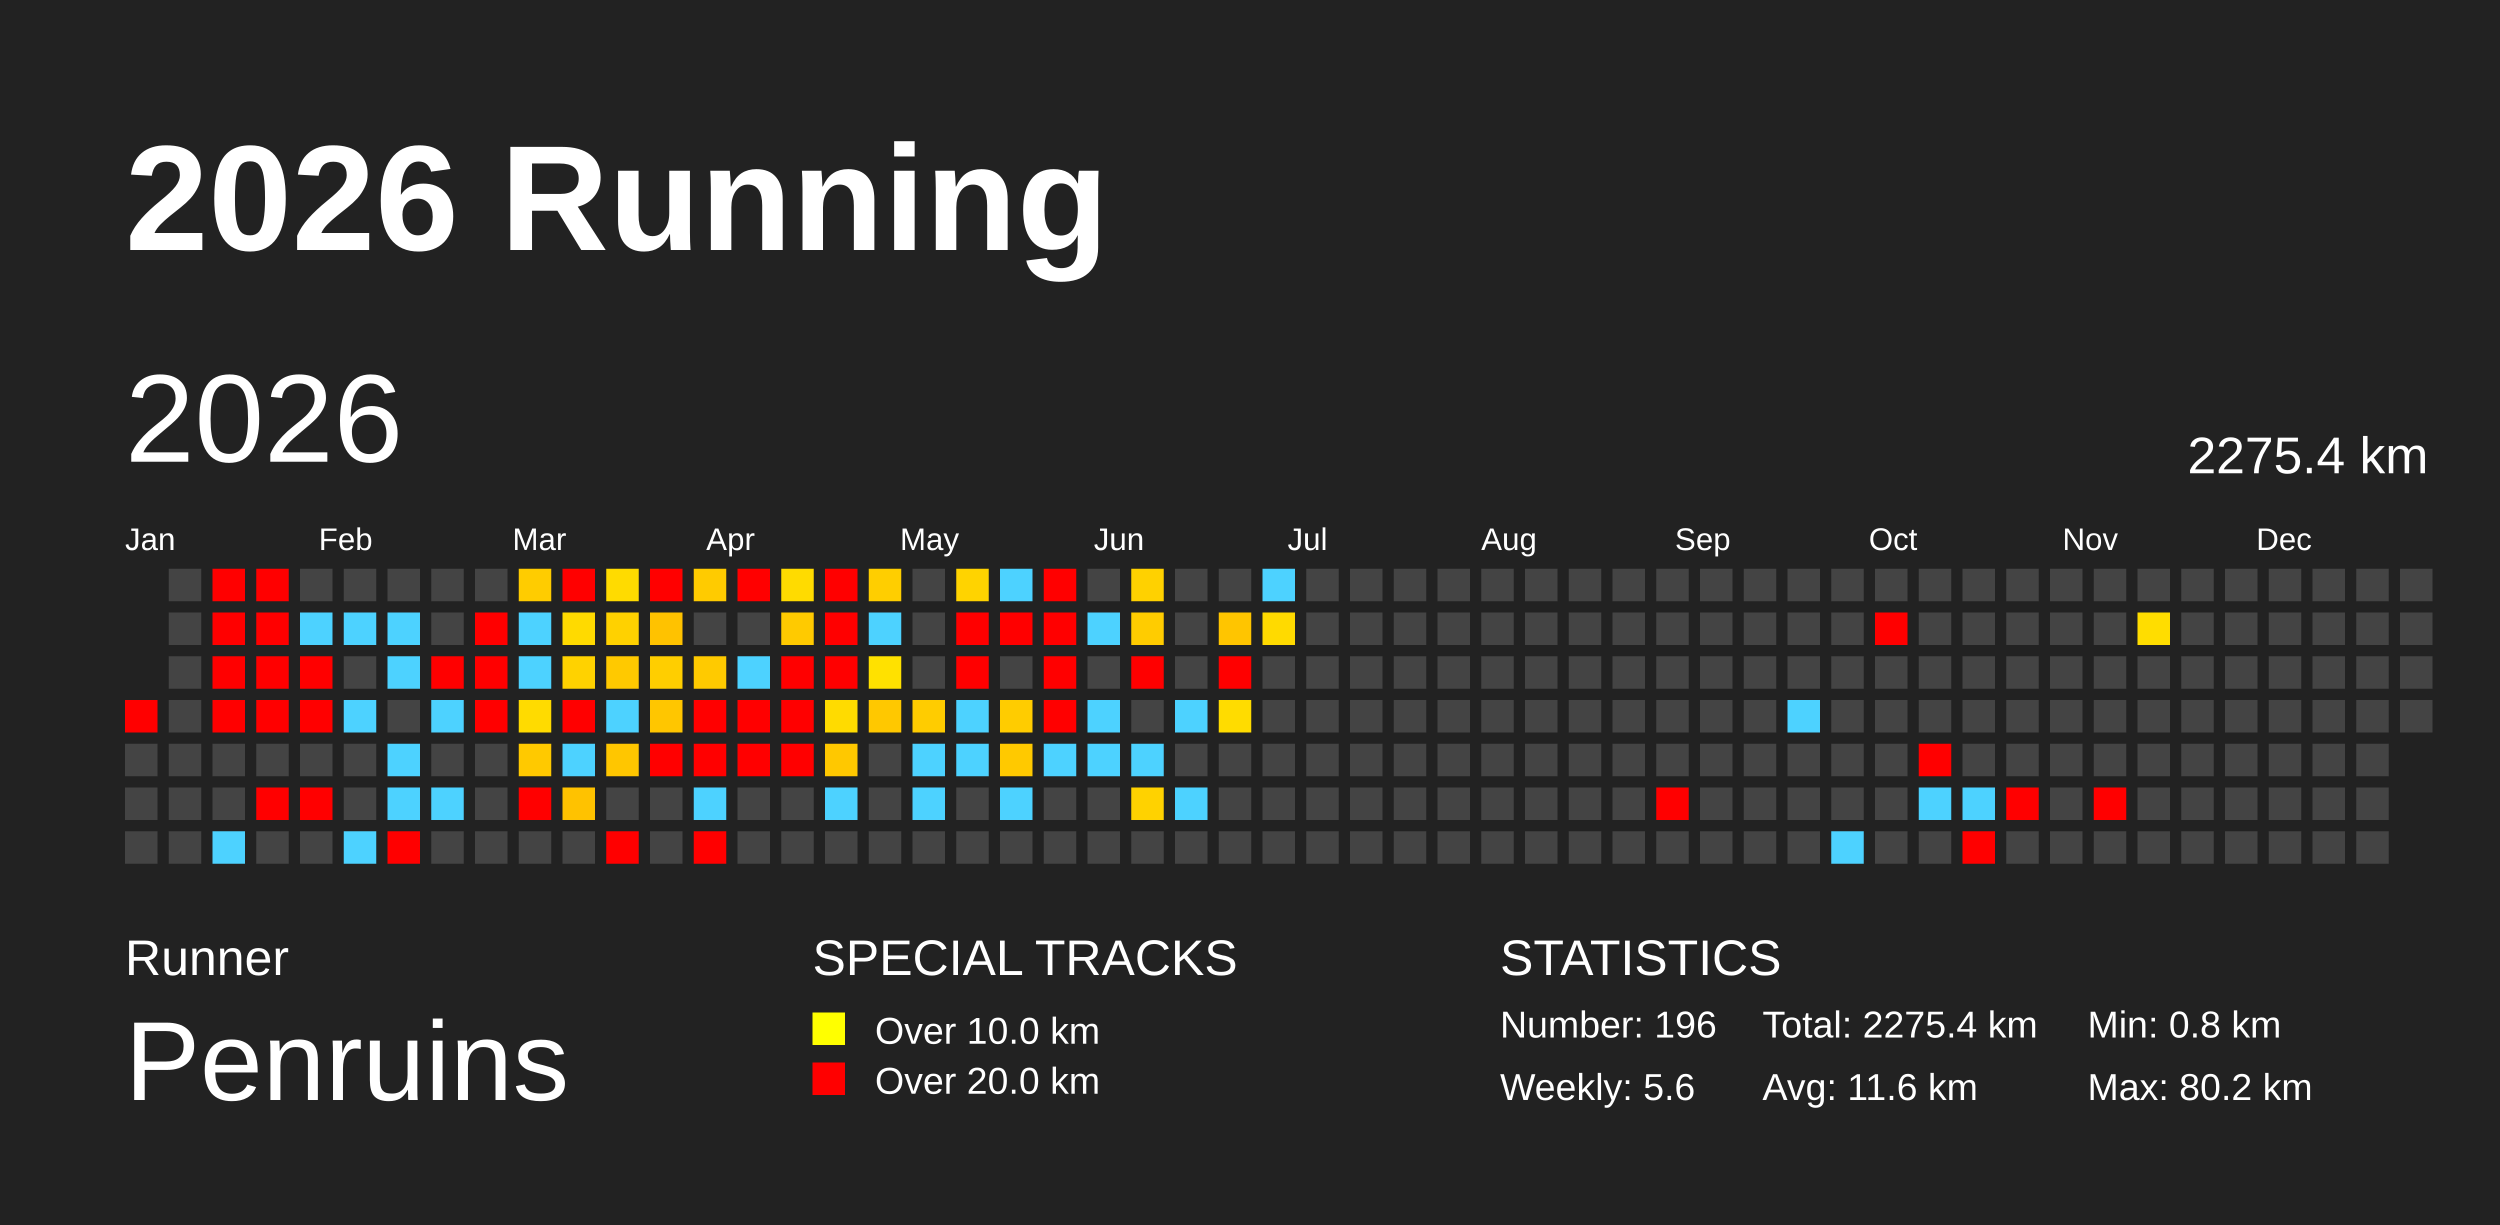
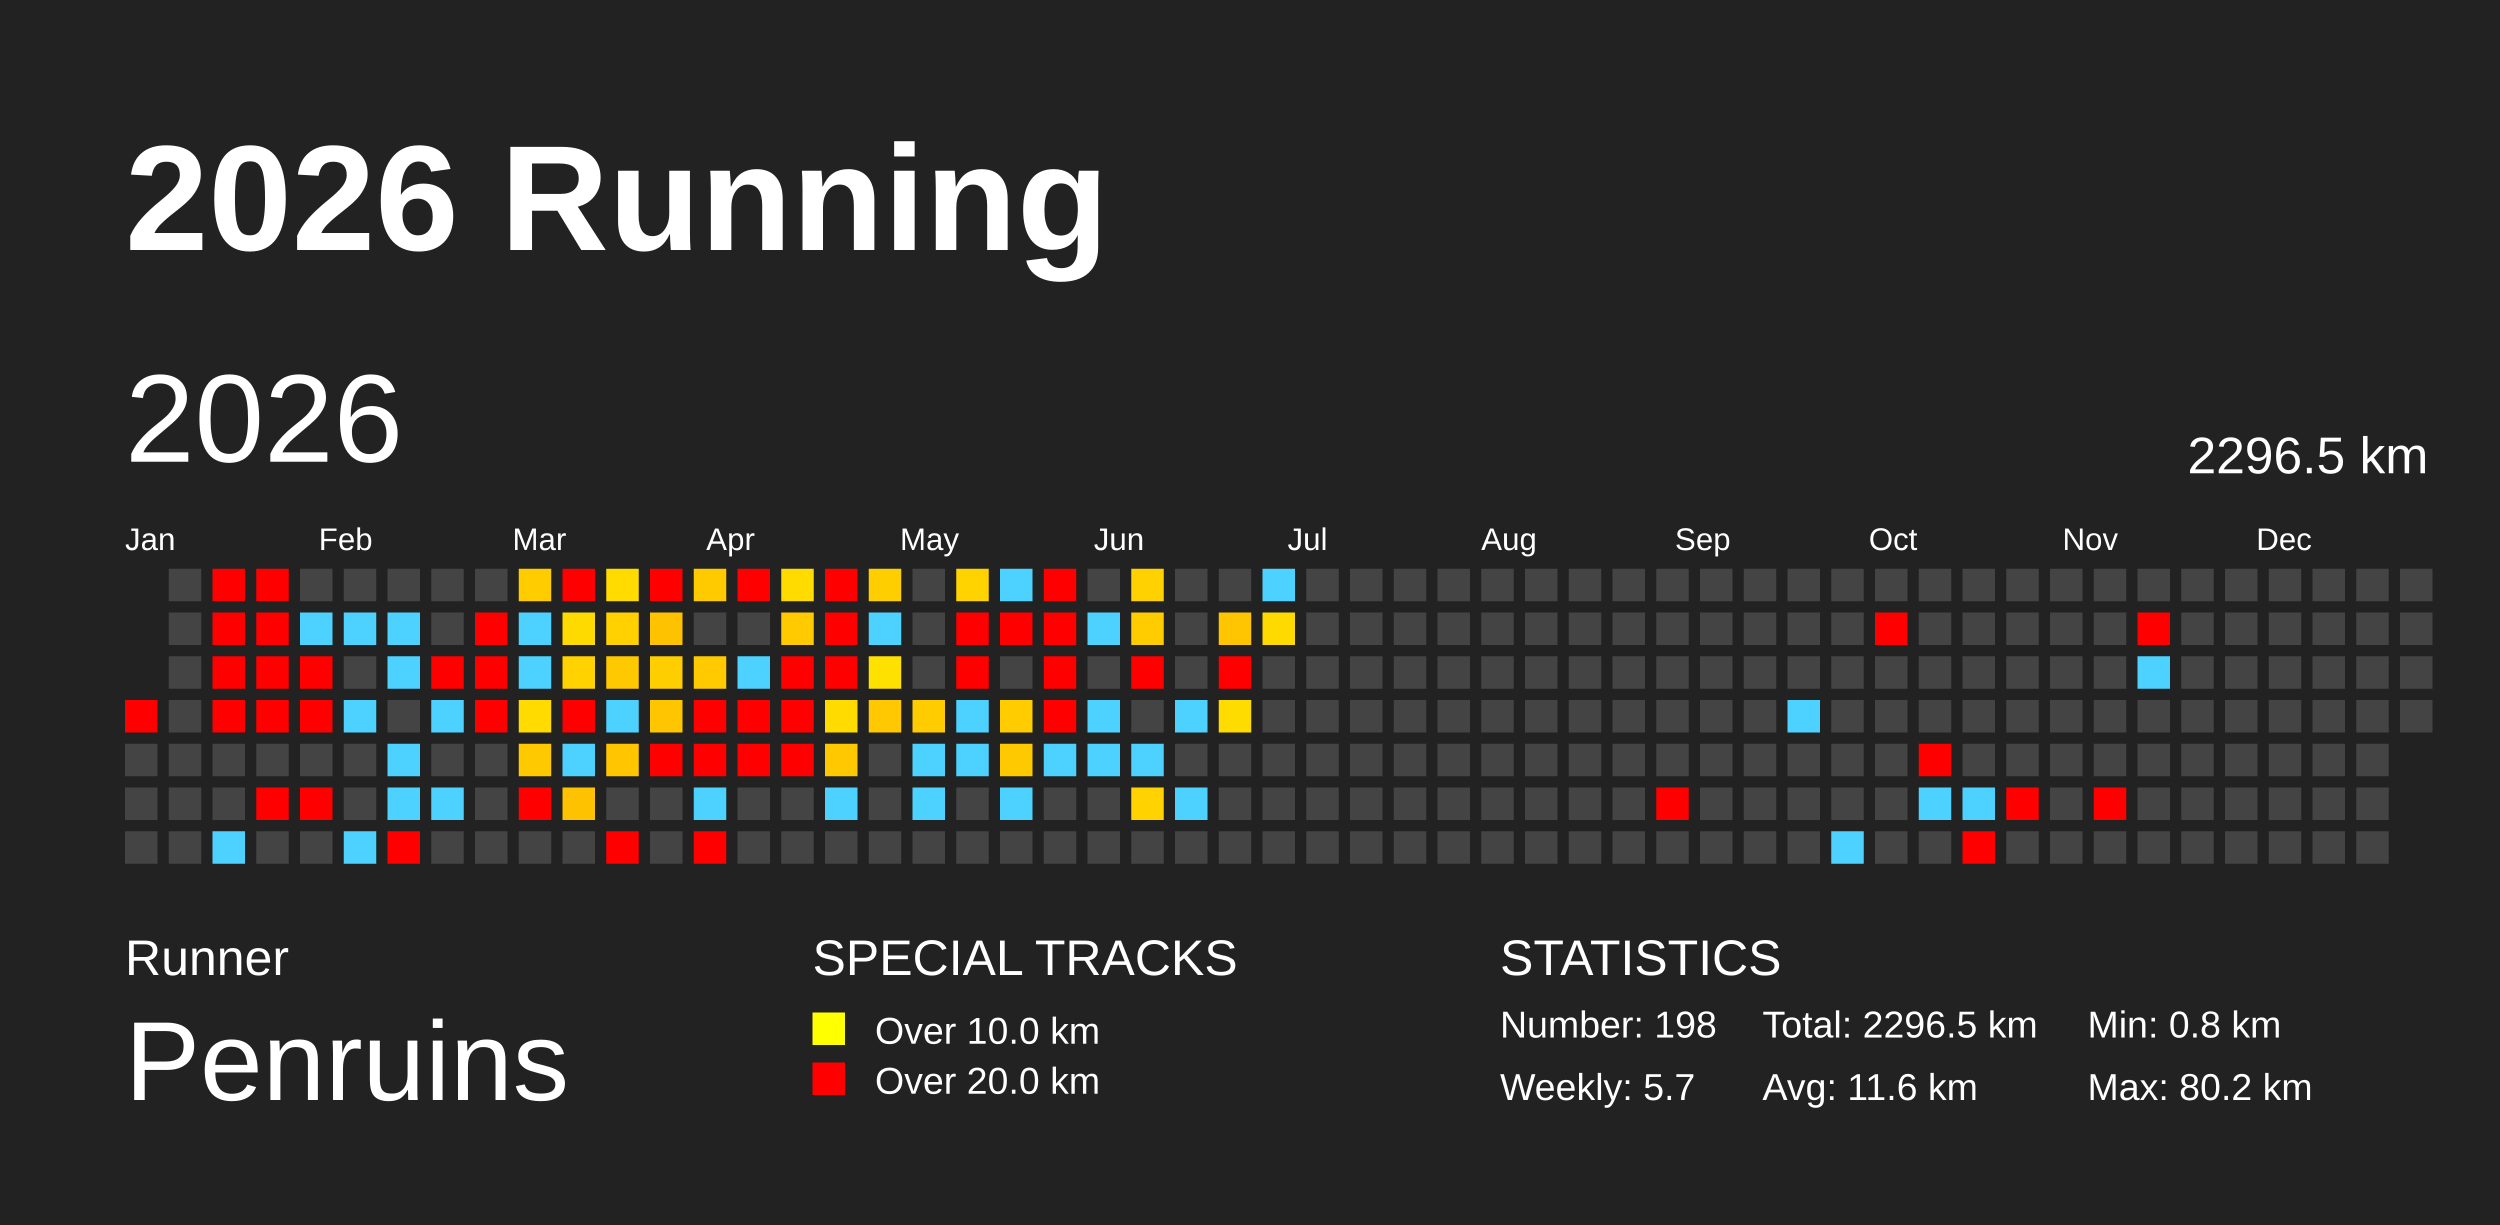
<svg xmlns="http://www.w3.org/2000/svg" baseProfile="full" height="98mm" version="1.1" viewBox="0,0,200,98" width="200mm">
  <defs />
  <rect fill="#222222" height="98" width="200" x="0" y="0" />
  <text fill="#FFFFFF" style="font-size:12px; font-family:Arial; font-weight:bold;" x="10" y="20">2026 Running</text>
  <text fill="#FFFFFF" style="font-size:4px; font-family:Arial" x="10" y="78">Runner</text>
  <text fill="#FFFFFF" style="font-size:9px; font-family:Arial" x="10" y="88">Penruins</text>
  <text fill="#FFFFFF" style="font-size:4px; font-family:Arial" x="65" y="78">SPECIAL TRACKS</text>
  <rect fill="yellow" height="2.6" width="2.6" x="65" y="81" />
  <text fill="#FFFFFF" style="font-size:3px; font-family:Arial" x="70" y="83.5">Over 10.0 km</text>
  <rect fill="red" height="2.6" width="2.6" x="65" y="85" />
  <text fill="#FFFFFF" style="font-size:3px; font-family:Arial" x="70" y="87.5">Over 20.0 km</text>
  <text fill="#FFFFFF" style="font-size:4px; font-family:Arial" x="120" y="78">STATISTICS</text>
-   <text fill="#FFFFFF" style="font-size:3px; font-family:Arial" x="120" y="83">Number: 196</text>
-   <text fill="#FFFFFF" style="font-size:3px; font-family:Arial" x="120" y="88">Weekly: 5.6</text>
-   <text fill="#FFFFFF" style="font-size:3px; font-family:Arial" x="141" y="83">Total: 2275.4 km</text>
+   <text fill="#FFFFFF" style="font-size:3px; font-family:Arial" x="120" y="83">Number: 198</text>
+   <text fill="#FFFFFF" style="font-size:3px; font-family:Arial" x="120" y="88">Weekly: 5.7</text>
+   <text fill="#FFFFFF" style="font-size:3px; font-family:Arial" x="141" y="83">Total: 2296.5 km</text>
  <text fill="#FFFFFF" style="font-size:3px; font-family:Arial" x="141" y="88">Avg: 11.6 km</text>
  <text fill="#FFFFFF" style="font-size:3px; font-family:Arial" x="167" y="83">Min: 0.8 km</text>
  <text fill="#FFFFFF" style="font-size:3px; font-family:Arial" x="167" y="88">Max: 80.2 km</text>
  <text dominant-baseline="hanging" fill="#FFFFFF" style="font-size:10.0px; font-family:Arial;" x="10" y="30">2026</text>
-   <text dominant-baseline="hanging" fill="#FFFFFF" style="font-size:4.125px; font-family:Arial;" x="175" y="35">2275.4 km</text>
+   <text dominant-baseline="hanging" fill="#FFFFFF" style="font-size:4.125px; font-family:Arial;" x="175" y="35">2296.5 km</text>
  <text fill="#FFFFFF" style="font-size:2.5px; font-family:Arial" x="10.0" y="44">Jan</text>
  <text fill="#FFFFFF" style="font-size:2.5px; font-family:Arial" x="25.5" y="44">Feb</text>
  <text fill="#FFFFFF" style="font-size:2.5px; font-family:Arial" x="41.0" y="44">Mar</text>
  <text fill="#FFFFFF" style="font-size:2.5px; font-family:Arial" x="56.5" y="44">Apr</text>
  <text fill="#FFFFFF" style="font-size:2.5px; font-family:Arial" x="72.0" y="44">May</text>
  <text fill="#FFFFFF" style="font-size:2.5px; font-family:Arial" x="87.5" y="44">Jun</text>
  <text fill="#FFFFFF" style="font-size:2.5px; font-family:Arial" x="103.0" y="44">Jul</text>
  <text fill="#FFFFFF" style="font-size:2.5px; font-family:Arial" x="118.5" y="44">Aug</text>
  <text fill="#FFFFFF" style="font-size:2.5px; font-family:Arial" x="134.0" y="44">Sep</text>
  <text fill="#FFFFFF" style="font-size:2.5px; font-family:Arial" x="149.5" y="44">Oct</text>
  <text fill="#FFFFFF" style="font-size:2.5px; font-family:Arial" x="165.0" y="44">Nov</text>
  <text fill="#FFFFFF" style="font-size:2.5px; font-family:Arial" x="180.5" y="44">Dec</text>
  <rect fill="red" height="2.6" width="2.6" x="10.0" y="56.0" />
  <rect fill="#444444" height="2.6" width="2.6" x="10.0" y="59.5" />
  <rect fill="#444444" height="2.6" width="2.6" x="10.0" y="63.0" />
  <rect fill="#444444" height="2.6" width="2.6" x="10.0" y="66.5" />
  <rect fill="#444444" height="2.6" width="2.6" x="13.5" y="45.5" />
  <rect fill="#444444" height="2.6" width="2.6" x="13.5" y="49.0" />
  <rect fill="#444444" height="2.6" width="2.6" x="13.5" y="52.5" />
  <rect fill="#444444" height="2.6" width="2.6" x="13.5" y="56.0" />
  <rect fill="#444444" height="2.6" width="2.6" x="13.5" y="59.5" />
  <rect fill="#444444" height="2.6" width="2.6" x="13.5" y="63.0" />
  <rect fill="#444444" height="2.6" width="2.6" x="13.5" y="66.5" />
  <rect fill="red" height="2.6" width="2.6" x="17.0" y="45.5" />
  <rect fill="red" height="2.6" width="2.6" x="17.0" y="49.0" />
  <rect fill="red" height="2.6" width="2.6" x="17.0" y="52.5" />
  <rect fill="red" height="2.6" width="2.6" x="17.0" y="56.0" />
  <rect fill="#444444" height="2.6" width="2.6" x="17.0" y="59.5" />
  <rect fill="#444444" height="2.6" width="2.6" x="17.0" y="63.0" />
  <rect fill="#4dd2ff" height="2.6" width="2.6" x="17.0" y="66.5" />
  <rect fill="red" height="2.6" width="2.6" x="20.5" y="45.5" />
  <rect fill="red" height="2.6" width="2.6" x="20.5" y="49.0" />
  <rect fill="red" height="2.6" width="2.6" x="20.5" y="52.5" />
  <rect fill="red" height="2.6" width="2.6" x="20.5" y="56.0" />
  <rect fill="#444444" height="2.6" width="2.6" x="20.5" y="59.5" />
  <rect fill="red" height="2.6" width="2.6" x="20.5" y="63.0" />
  <rect fill="#444444" height="2.6" width="2.6" x="20.5" y="66.5" />
  <rect fill="#444444" height="2.6" width="2.6" x="24.0" y="45.5" />
  <rect fill="#4dd2ff" height="2.6" width="2.6" x="24.0" y="49.0" />
  <rect fill="red" height="2.6" width="2.6" x="24.0" y="52.5" />
  <rect fill="red" height="2.6" width="2.6" x="24.0" y="56.0" />
  <rect fill="#444444" height="2.6" width="2.6" x="24.0" y="59.5" />
  <rect fill="red" height="2.6" width="2.6" x="24.0" y="63.0" />
  <rect fill="#444444" height="2.6" width="2.6" x="24.0" y="66.5" />
  <rect fill="#444444" height="2.6" width="2.6" x="27.5" y="45.5" />
  <rect fill="#4dd2ff" height="2.6" width="2.6" x="27.5" y="49.0" />
  <rect fill="#444444" height="2.6" width="2.6" x="27.5" y="52.5" />
  <rect fill="#4dd2ff" height="2.6" width="2.6" x="27.5" y="56.0" />
  <rect fill="#444444" height="2.6" width="2.6" x="27.5" y="59.5" />
  <rect fill="#444444" height="2.6" width="2.6" x="27.5" y="63.0" />
  <rect fill="#4dd2ff" height="2.6" width="2.6" x="27.5" y="66.5" />
  <rect fill="#444444" height="2.6" width="2.6" x="31.0" y="45.5" />
  <rect fill="#4dd2ff" height="2.6" width="2.6" x="31.0" y="49.0" />
  <rect fill="#4dd2ff" height="2.6" width="2.6" x="31.0" y="52.5" />
  <rect fill="#444444" height="2.6" width="2.6" x="31.0" y="56.0" />
  <rect fill="#4dd2ff" height="2.6" width="2.6" x="31.0" y="59.5" />
  <rect fill="#4dd2ff" height="2.6" width="2.6" x="31.0" y="63.0" />
  <rect fill="red" height="2.6" width="2.6" x="31.0" y="66.5" />
  <rect fill="#444444" height="2.6" width="2.6" x="34.5" y="45.5" />
  <rect fill="#444444" height="2.6" width="2.6" x="34.5" y="49.0" />
  <rect fill="red" height="2.6" width="2.6" x="34.5" y="52.5" />
  <rect fill="#4dd2ff" height="2.6" width="2.6" x="34.5" y="56.0" />
  <rect fill="#444444" height="2.6" width="2.6" x="34.5" y="59.5" />
  <rect fill="#4dd2ff" height="2.6" width="2.6" x="34.5" y="63.0" />
  <rect fill="#444444" height="2.6" width="2.6" x="34.5" y="66.5" />
  <rect fill="#444444" height="2.6" width="2.6" x="38.0" y="45.5" />
  <rect fill="red" height="2.6" width="2.6" x="38.0" y="49.0" />
  <rect fill="red" height="2.6" width="2.6" x="38.0" y="52.5" />
  <rect fill="red" height="2.6" width="2.6" x="38.0" y="56.0" />
  <rect fill="#444444" height="2.6" width="2.6" x="38.0" y="59.5" />
  <rect fill="#444444" height="2.6" width="2.6" x="38.0" y="63.0" />
  <rect fill="#444444" height="2.6" width="2.6" x="38.0" y="66.5" />
  <rect fill="#ffcc00" height="2.6" width="2.6" x="41.5" y="45.5" />
  <rect fill="#4dd2ff" height="2.6" width="2.6" x="41.5" y="49.0" />
  <rect fill="#4dd2ff" height="2.6" width="2.6" x="41.5" y="52.5" />
  <rect fill="#ffdb00" height="2.6" width="2.6" x="41.5" y="56.0" />
  <rect fill="#ffc900" height="2.6" width="2.6" x="41.5" y="59.5" />
  <rect fill="red" height="2.6" width="2.6" x="41.5" y="63.0" />
  <rect fill="#444444" height="2.6" width="2.6" x="41.5" y="66.5" />
  <rect fill="red" height="2.6" width="2.6" x="45.0" y="45.5" />
  <rect fill="#ffda00" height="2.6" width="2.6" x="45.0" y="49.0" />
  <rect fill="#ffd200" height="2.6" width="2.6" x="45.0" y="52.5" />
  <rect fill="red" height="2.6" width="2.6" x="45.0" y="56.0" />
  <rect fill="#4dd2ff" height="2.6" width="2.6" x="45.0" y="59.5" />
  <rect fill="#ffc200" height="2.6" width="2.6" x="45.0" y="63.0" />
  <rect fill="#444444" height="2.6" width="2.6" x="45.0" y="66.5" />
  <rect fill="#ffdb00" height="2.6" width="2.6" x="48.5" y="45.5" />
  <rect fill="#ffd100" height="2.6" width="2.6" x="48.5" y="49.0" />
  <rect fill="#ffc900" height="2.6" width="2.6" x="48.5" y="52.5" />
  <rect fill="#4dd2ff" height="2.6" width="2.6" x="48.5" y="56.0" />
  <rect fill="#ffc600" height="2.6" width="2.6" x="48.5" y="59.5" />
  <rect fill="#444444" height="2.6" width="2.6" x="48.5" y="63.0" />
  <rect fill="red" height="2.6" width="2.6" x="48.5" y="66.5" />
  <rect fill="red" height="2.6" width="2.6" x="52.0" y="45.5" />
  <rect fill="#ffc200" height="2.6" width="2.6" x="52.0" y="49.0" />
  <rect fill="#ffce00" height="2.6" width="2.6" x="52.0" y="52.5" />
  <rect fill="#ffc600" height="2.6" width="2.6" x="52.0" y="56.0" />
  <rect fill="red" height="2.6" width="2.6" x="52.0" y="59.5" />
  <rect fill="#444444" height="2.6" width="2.6" x="52.0" y="63.0" />
  <rect fill="#444444" height="2.6" width="2.6" x="52.0" y="66.5" />
  <rect fill="#ffcb00" height="2.6" width="2.6" x="55.5" y="45.5" />
  <rect fill="#444444" height="2.6" width="2.6" x="55.5" y="49.0" />
  <rect fill="#ffca00" height="2.6" width="2.6" x="55.5" y="52.5" />
  <rect fill="red" height="2.6" width="2.6" x="55.5" y="56.0" />
  <rect fill="red" height="2.6" width="2.6" x="55.5" y="59.5" />
  <rect fill="#4dd2ff" height="2.6" width="2.6" x="55.5" y="63.0" />
  <rect fill="red" height="2.6" width="2.6" x="55.5" y="66.5" />
  <rect fill="red" height="2.6" width="2.6" x="59.0" y="45.5" />
  <rect fill="#444444" height="2.6" width="2.6" x="59.0" y="49.0" />
  <rect fill="#4dd2ff" height="2.6" width="2.6" x="59.0" y="52.5" />
  <rect fill="red" height="2.6" width="2.6" x="59.0" y="56.0" />
  <rect fill="red" height="2.6" width="2.6" x="59.0" y="59.5" />
  <rect fill="#444444" height="2.6" width="2.6" x="59.0" y="63.0" />
  <rect fill="#444444" height="2.6" width="2.6" x="59.0" y="66.5" />
  <rect fill="#ffdb00" height="2.6" width="2.6" x="62.5" y="45.5" />
  <rect fill="#ffca00" height="2.6" width="2.6" x="62.5" y="49.0" />
  <rect fill="red" height="2.6" width="2.6" x="62.5" y="52.5" />
  <rect fill="red" height="2.6" width="2.6" x="62.5" y="56.0" />
  <rect fill="red" height="2.6" width="2.6" x="62.5" y="59.5" />
  <rect fill="#444444" height="2.6" width="2.6" x="62.5" y="63.0" />
  <rect fill="#444444" height="2.6" width="2.6" x="62.5" y="66.5" />
  <rect fill="red" height="2.6" width="2.6" x="66.0" y="45.5" />
  <rect fill="red" height="2.6" width="2.6" x="66.0" y="49.0" />
  <rect fill="red" height="2.6" width="2.6" x="66.0" y="52.5" />
  <rect fill="#ffdb00" height="2.6" width="2.6" x="66.0" y="56.0" />
  <rect fill="#ffc800" height="2.6" width="2.6" x="66.0" y="59.5" />
  <rect fill="#4dd2ff" height="2.6" width="2.6" x="66.0" y="63.0" />
  <rect fill="#444444" height="2.6" width="2.6" x="66.0" y="66.5" />
  <rect fill="#ffce00" height="2.6" width="2.6" x="69.5" y="45.5" />
  <rect fill="#4dd2ff" height="2.6" width="2.6" x="69.5" y="49.0" />
  <rect fill="#ffe100" height="2.6" width="2.6" x="69.5" y="52.5" />
  <rect fill="#ffc800" height="2.6" width="2.6" x="69.5" y="56.0" />
  <rect fill="#444444" height="2.6" width="2.6" x="69.5" y="59.5" />
  <rect fill="#444444" height="2.6" width="2.6" x="69.5" y="63.0" />
  <rect fill="#444444" height="2.6" width="2.6" x="69.5" y="66.5" />
  <rect fill="#444444" height="2.6" width="2.6" x="73.0" y="45.5" />
  <rect fill="#444444" height="2.6" width="2.6" x="73.0" y="49.0" />
  <rect fill="#444444" height="2.6" width="2.6" x="73.0" y="52.5" />
  <rect fill="#ffcc00" height="2.6" width="2.6" x="73.0" y="56.0" />
  <rect fill="#4dd2ff" height="2.6" width="2.6" x="73.0" y="59.5" />
  <rect fill="#4dd2ff" height="2.6" width="2.6" x="73.0" y="63.0" />
  <rect fill="#444444" height="2.6" width="2.6" x="73.0" y="66.5" />
  <rect fill="#ffd300" height="2.6" width="2.6" x="76.5" y="45.5" />
  <rect fill="red" height="2.6" width="2.6" x="76.5" y="49.0" />
  <rect fill="red" height="2.6" width="2.6" x="76.5" y="52.5" />
  <rect fill="#4dd2ff" height="2.6" width="2.6" x="76.5" y="56.0" />
  <rect fill="#4dd2ff" height="2.6" width="2.6" x="76.5" y="59.5" />
  <rect fill="#444444" height="2.6" width="2.6" x="76.5" y="63.0" />
  <rect fill="#444444" height="2.6" width="2.6" x="76.5" y="66.5" />
  <rect fill="#4dd2ff" height="2.6" width="2.6" x="80.0" y="45.5" />
  <rect fill="red" height="2.6" width="2.6" x="80.0" y="49.0" />
  <rect fill="#444444" height="2.6" width="2.6" x="80.0" y="52.5" />
  <rect fill="#ffcc00" height="2.6" width="2.6" x="80.0" y="56.0" />
  <rect fill="#ffc900" height="2.6" width="2.6" x="80.0" y="59.5" />
  <rect fill="#4dd2ff" height="2.6" width="2.6" x="80.0" y="63.0" />
  <rect fill="#444444" height="2.6" width="2.6" x="80.0" y="66.5" />
  <rect fill="red" height="2.6" width="2.6" x="83.5" y="45.5" />
  <rect fill="red" height="2.6" width="2.6" x="83.5" y="49.0" />
  <rect fill="red" height="2.6" width="2.6" x="83.5" y="52.5" />
  <rect fill="red" height="2.6" width="2.6" x="83.5" y="56.0" />
  <rect fill="#4dd2ff" height="2.6" width="2.6" x="83.5" y="59.5" />
  <rect fill="#444444" height="2.6" width="2.6" x="83.5" y="63.0" />
  <rect fill="#444444" height="2.6" width="2.6" x="83.5" y="66.5" />
  <rect fill="#444444" height="2.6" width="2.6" x="87.0" y="45.5" />
  <rect fill="#4dd2ff" height="2.6" width="2.6" x="87.0" y="49.0" />
  <rect fill="#444444" height="2.6" width="2.6" x="87.0" y="52.5" />
  <rect fill="#4dd2ff" height="2.6" width="2.6" x="87.0" y="56.0" />
  <rect fill="#4dd2ff" height="2.6" width="2.6" x="87.0" y="59.5" />
  <rect fill="#444444" height="2.6" width="2.6" x="87.0" y="63.0" />
  <rect fill="#444444" height="2.6" width="2.6" x="87.0" y="66.5" />
  <rect fill="#ffd100" height="2.6" width="2.6" x="90.5" y="45.5" />
  <rect fill="#ffcc00" height="2.6" width="2.6" x="90.5" y="49.0" />
  <rect fill="red" height="2.6" width="2.6" x="90.5" y="52.5" />
  <rect fill="#444444" height="2.6" width="2.6" x="90.5" y="56.0" />
  <rect fill="#4dd2ff" height="2.6" width="2.6" x="90.5" y="59.5" />
  <rect fill="#ffd200" height="2.6" width="2.6" x="90.5" y="63.0" />
  <rect fill="#444444" height="2.6" width="2.6" x="90.5" y="66.5" />
  <rect fill="#444444" height="2.6" width="2.6" x="94.0" y="45.5" />
  <rect fill="#444444" height="2.6" width="2.6" x="94.0" y="49.0" />
  <rect fill="#444444" height="2.6" width="2.6" x="94.0" y="52.5" />
  <rect fill="#4dd2ff" height="2.6" width="2.6" x="94.0" y="56.0" />
  <rect fill="#444444" height="2.6" width="2.6" x="94.0" y="59.5" />
  <rect fill="#4dd2ff" height="2.6" width="2.6" x="94.0" y="63.0" />
  <rect fill="#444444" height="2.6" width="2.6" x="94.0" y="66.5" />
  <rect fill="#444444" height="2.6" width="2.6" x="97.5" y="45.5" />
  <rect fill="#ffc500" height="2.6" width="2.6" x="97.5" y="49.0" />
  <rect fill="red" height="2.6" width="2.6" x="97.5" y="52.5" />
  <rect fill="#ffdc00" height="2.6" width="2.6" x="97.5" y="56.0" />
  <rect fill="#444444" height="2.6" width="2.6" x="97.5" y="59.5" />
  <rect fill="#444444" height="2.6" width="2.6" x="97.5" y="63.0" />
  <rect fill="#444444" height="2.6" width="2.6" x="97.5" y="66.5" />
  <rect fill="#4dd2ff" height="2.6" width="2.6" x="101.0" y="45.5" />
  <rect fill="#ffda00" height="2.6" width="2.6" x="101.0" y="49.0" />
  <rect fill="#444444" height="2.6" width="2.6" x="101.0" y="52.5" />
  <rect fill="#444444" height="2.6" width="2.6" x="101.0" y="56.0" />
  <rect fill="#444444" height="2.6" width="2.6" x="101.0" y="59.5" />
  <rect fill="#444444" height="2.6" width="2.6" x="101.0" y="63.0" />
  <rect fill="#444444" height="2.6" width="2.6" x="101.0" y="66.5" />
  <rect fill="#444444" height="2.6" width="2.6" x="104.5" y="45.5" />
  <rect fill="#444444" height="2.6" width="2.6" x="104.5" y="49.0" />
  <rect fill="#444444" height="2.6" width="2.6" x="104.5" y="52.5" />
  <rect fill="#444444" height="2.6" width="2.6" x="104.5" y="56.0" />
  <rect fill="#444444" height="2.6" width="2.6" x="104.5" y="59.5" />
  <rect fill="#444444" height="2.6" width="2.6" x="104.5" y="63.0" />
  <rect fill="#444444" height="2.6" width="2.6" x="104.5" y="66.5" />
  <rect fill="#444444" height="2.6" width="2.6" x="108.0" y="45.5" />
  <rect fill="#444444" height="2.6" width="2.6" x="108.0" y="49.0" />
  <rect fill="#444444" height="2.6" width="2.6" x="108.0" y="52.5" />
  <rect fill="#444444" height="2.6" width="2.6" x="108.0" y="56.0" />
  <rect fill="#444444" height="2.6" width="2.6" x="108.0" y="59.5" />
  <rect fill="#444444" height="2.6" width="2.6" x="108.0" y="63.0" />
  <rect fill="#444444" height="2.6" width="2.6" x="108.0" y="66.5" />
  <rect fill="#444444" height="2.6" width="2.6" x="111.5" y="45.5" />
  <rect fill="#444444" height="2.6" width="2.6" x="111.5" y="49.0" />
  <rect fill="#444444" height="2.6" width="2.6" x="111.5" y="52.5" />
  <rect fill="#444444" height="2.6" width="2.6" x="111.5" y="56.0" />
  <rect fill="#444444" height="2.6" width="2.6" x="111.5" y="59.5" />
  <rect fill="#444444" height="2.6" width="2.6" x="111.5" y="63.0" />
  <rect fill="#444444" height="2.6" width="2.6" x="111.5" y="66.5" />
  <rect fill="#444444" height="2.6" width="2.6" x="115.0" y="45.5" />
  <rect fill="#444444" height="2.6" width="2.6" x="115.0" y="49.0" />
  <rect fill="#444444" height="2.6" width="2.6" x="115.0" y="52.5" />
  <rect fill="#444444" height="2.6" width="2.6" x="115.0" y="56.0" />
  <rect fill="#444444" height="2.6" width="2.6" x="115.0" y="59.5" />
  <rect fill="#444444" height="2.6" width="2.6" x="115.0" y="63.0" />
  <rect fill="#444444" height="2.6" width="2.6" x="115.0" y="66.5" />
  <rect fill="#444444" height="2.6" width="2.6" x="118.5" y="45.5" />
  <rect fill="#444444" height="2.6" width="2.6" x="118.5" y="49.0" />
  <rect fill="#444444" height="2.6" width="2.6" x="118.5" y="52.5" />
  <rect fill="#444444" height="2.6" width="2.6" x="118.5" y="56.0" />
  <rect fill="#444444" height="2.6" width="2.6" x="118.5" y="59.5" />
  <rect fill="#444444" height="2.6" width="2.6" x="118.5" y="63.0" />
  <rect fill="#444444" height="2.6" width="2.6" x="118.5" y="66.5" />
  <rect fill="#444444" height="2.6" width="2.6" x="122.0" y="45.5" />
  <rect fill="#444444" height="2.6" width="2.6" x="122.0" y="49.0" />
  <rect fill="#444444" height="2.6" width="2.6" x="122.0" y="52.5" />
  <rect fill="#444444" height="2.6" width="2.6" x="122.0" y="56.0" />
  <rect fill="#444444" height="2.6" width="2.6" x="122.0" y="59.5" />
  <rect fill="#444444" height="2.6" width="2.6" x="122.0" y="63.0" />
  <rect fill="#444444" height="2.6" width="2.6" x="122.0" y="66.5" />
  <rect fill="#444444" height="2.6" width="2.6" x="125.5" y="45.5" />
  <rect fill="#444444" height="2.6" width="2.6" x="125.5" y="49.0" />
  <rect fill="#444444" height="2.6" width="2.6" x="125.5" y="52.5" />
  <rect fill="#444444" height="2.6" width="2.6" x="125.5" y="56.0" />
  <rect fill="#444444" height="2.6" width="2.6" x="125.5" y="59.5" />
  <rect fill="#444444" height="2.6" width="2.6" x="125.5" y="63.0" />
  <rect fill="#444444" height="2.6" width="2.6" x="125.5" y="66.5" />
  <rect fill="#444444" height="2.6" width="2.6" x="129.0" y="45.5" />
  <rect fill="#444444" height="2.6" width="2.6" x="129.0" y="49.0" />
  <rect fill="#444444" height="2.6" width="2.6" x="129.0" y="52.5" />
  <rect fill="#444444" height="2.6" width="2.6" x="129.0" y="56.0" />
  <rect fill="#444444" height="2.6" width="2.6" x="129.0" y="59.5" />
  <rect fill="#444444" height="2.6" width="2.6" x="129.0" y="63.0" />
  <rect fill="#444444" height="2.6" width="2.6" x="129.0" y="66.5" />
  <rect fill="#444444" height="2.6" width="2.6" x="132.5" y="45.5" />
  <rect fill="#444444" height="2.6" width="2.6" x="132.5" y="49.0" />
  <rect fill="#444444" height="2.6" width="2.6" x="132.5" y="52.5" />
  <rect fill="#444444" height="2.6" width="2.6" x="132.5" y="56.0" />
  <rect fill="#444444" height="2.6" width="2.6" x="132.5" y="59.5" />
  <rect fill="red" height="2.6" width="2.6" x="132.5" y="63.0" />
  <rect fill="#444444" height="2.6" width="2.6" x="132.5" y="66.5" />
  <rect fill="#444444" height="2.6" width="2.6" x="136.0" y="45.5" />
  <rect fill="#444444" height="2.6" width="2.6" x="136.0" y="49.0" />
  <rect fill="#444444" height="2.6" width="2.6" x="136.0" y="52.5" />
  <rect fill="#444444" height="2.6" width="2.6" x="136.0" y="56.0" />
  <rect fill="#444444" height="2.6" width="2.6" x="136.0" y="59.5" />
  <rect fill="#444444" height="2.6" width="2.6" x="136.0" y="63.0" />
  <rect fill="#444444" height="2.6" width="2.6" x="136.0" y="66.5" />
  <rect fill="#444444" height="2.6" width="2.6" x="139.5" y="45.5" />
  <rect fill="#444444" height="2.6" width="2.6" x="139.5" y="49.0" />
  <rect fill="#444444" height="2.6" width="2.6" x="139.5" y="52.5" />
  <rect fill="#444444" height="2.6" width="2.6" x="139.5" y="56.0" />
  <rect fill="#444444" height="2.6" width="2.6" x="139.5" y="59.5" />
  <rect fill="#444444" height="2.6" width="2.6" x="139.5" y="63.0" />
  <rect fill="#444444" height="2.6" width="2.6" x="139.5" y="66.5" />
  <rect fill="#444444" height="2.6" width="2.6" x="143.0" y="45.5" />
  <rect fill="#444444" height="2.6" width="2.6" x="143.0" y="49.0" />
  <rect fill="#444444" height="2.6" width="2.6" x="143.0" y="52.5" />
  <rect fill="#4dd2ff" height="2.6" width="2.6" x="143.0" y="56.0" />
  <rect fill="#444444" height="2.6" width="2.6" x="143.0" y="59.5" />
  <rect fill="#444444" height="2.6" width="2.6" x="143.0" y="63.0" />
  <rect fill="#444444" height="2.6" width="2.6" x="143.0" y="66.5" />
  <rect fill="#444444" height="2.6" width="2.6" x="146.5" y="45.5" />
  <rect fill="#444444" height="2.6" width="2.6" x="146.5" y="49.0" />
  <rect fill="#444444" height="2.6" width="2.6" x="146.5" y="52.5" />
  <rect fill="#444444" height="2.6" width="2.6" x="146.5" y="56.0" />
  <rect fill="#444444" height="2.6" width="2.6" x="146.5" y="59.5" />
  <rect fill="#444444" height="2.6" width="2.6" x="146.5" y="63.0" />
  <rect fill="#4dd2ff" height="2.6" width="2.6" x="146.5" y="66.5" />
  <rect fill="#444444" height="2.6" width="2.6" x="150.0" y="45.5" />
  <rect fill="red" height="2.6" width="2.6" x="150.0" y="49.0" />
  <rect fill="#444444" height="2.6" width="2.6" x="150.0" y="52.5" />
  <rect fill="#444444" height="2.6" width="2.6" x="150.0" y="56.0" />
  <rect fill="#444444" height="2.6" width="2.6" x="150.0" y="59.5" />
  <rect fill="#444444" height="2.6" width="2.6" x="150.0" y="63.0" />
  <rect fill="#444444" height="2.6" width="2.6" x="150.0" y="66.5" />
  <rect fill="#444444" height="2.6" width="2.6" x="153.5" y="45.5" />
  <rect fill="#444444" height="2.6" width="2.6" x="153.5" y="49.0" />
  <rect fill="#444444" height="2.6" width="2.6" x="153.5" y="52.5" />
  <rect fill="#444444" height="2.6" width="2.6" x="153.5" y="56.0" />
  <rect fill="red" height="2.6" width="2.6" x="153.5" y="59.5" />
  <rect fill="#4dd2ff" height="2.6" width="2.6" x="153.5" y="63.0" />
  <rect fill="#444444" height="2.6" width="2.6" x="153.5" y="66.5" />
  <rect fill="#444444" height="2.6" width="2.6" x="157.0" y="45.5" />
  <rect fill="#444444" height="2.6" width="2.6" x="157.0" y="49.0" />
  <rect fill="#444444" height="2.6" width="2.6" x="157.0" y="52.5" />
  <rect fill="#444444" height="2.6" width="2.6" x="157.0" y="56.0" />
  <rect fill="#444444" height="2.6" width="2.6" x="157.0" y="59.5" />
  <rect fill="#4dd2ff" height="2.6" width="2.6" x="157.0" y="63.0" />
  <rect fill="red" height="2.6" width="2.6" x="157.0" y="66.5" />
  <rect fill="#444444" height="2.6" width="2.6" x="160.5" y="45.5" />
  <rect fill="#444444" height="2.6" width="2.6" x="160.5" y="49.0" />
  <rect fill="#444444" height="2.6" width="2.6" x="160.5" y="52.5" />
  <rect fill="#444444" height="2.6" width="2.6" x="160.5" y="56.0" />
  <rect fill="#444444" height="2.6" width="2.6" x="160.5" y="59.5" />
  <rect fill="red" height="2.6" width="2.6" x="160.5" y="63.0" />
  <rect fill="#444444" height="2.6" width="2.6" x="160.5" y="66.5" />
  <rect fill="#444444" height="2.6" width="2.6" x="164.0" y="45.5" />
  <rect fill="#444444" height="2.6" width="2.6" x="164.0" y="49.0" />
  <rect fill="#444444" height="2.6" width="2.6" x="164.0" y="52.5" />
  <rect fill="#444444" height="2.6" width="2.6" x="164.0" y="56.0" />
  <rect fill="#444444" height="2.6" width="2.6" x="164.0" y="59.5" />
  <rect fill="#444444" height="2.6" width="2.6" x="164.0" y="63.0" />
  <rect fill="#444444" height="2.6" width="2.6" x="164.0" y="66.5" />
  <rect fill="#444444" height="2.6" width="2.6" x="167.5" y="45.5" />
  <rect fill="#444444" height="2.6" width="2.6" x="167.5" y="49.0" />
  <rect fill="#444444" height="2.6" width="2.6" x="167.5" y="52.5" />
  <rect fill="#444444" height="2.6" width="2.6" x="167.5" y="56.0" />
  <rect fill="#444444" height="2.6" width="2.6" x="167.5" y="59.5" />
  <rect fill="red" height="2.6" width="2.6" x="167.5" y="63.0" />
  <rect fill="#444444" height="2.6" width="2.6" x="167.5" y="66.5" />
  <rect fill="#444444" height="2.6" width="2.6" x="171.0" y="45.5" />
-   <rect fill="#ffdd00" height="2.6" width="2.6" x="171.0" y="49.0" />
-   <rect fill="#444444" height="2.6" width="2.6" x="171.0" y="52.5" />
+   <rect fill="red" height="2.6" width="2.6" x="171.0" y="49.0" />
+   <rect fill="#4dd2ff" height="2.6" width="2.6" x="171.0" y="52.5" />
  <rect fill="#444444" height="2.6" width="2.6" x="171.0" y="56.0" />
  <rect fill="#444444" height="2.6" width="2.6" x="171.0" y="59.5" />
  <rect fill="#444444" height="2.6" width="2.6" x="171.0" y="63.0" />
  <rect fill="#444444" height="2.6" width="2.6" x="171.0" y="66.5" />
  <rect fill="#444444" height="2.6" width="2.6" x="174.5" y="45.5" />
  <rect fill="#444444" height="2.6" width="2.6" x="174.5" y="49.0" />
  <rect fill="#444444" height="2.6" width="2.6" x="174.5" y="52.5" />
  <rect fill="#444444" height="2.6" width="2.6" x="174.5" y="56.0" />
  <rect fill="#444444" height="2.6" width="2.6" x="174.5" y="59.5" />
  <rect fill="#444444" height="2.6" width="2.6" x="174.5" y="63.0" />
  <rect fill="#444444" height="2.6" width="2.6" x="174.5" y="66.5" />
  <rect fill="#444444" height="2.6" width="2.6" x="178.0" y="45.5" />
  <rect fill="#444444" height="2.6" width="2.6" x="178.0" y="49.0" />
  <rect fill="#444444" height="2.6" width="2.6" x="178.0" y="52.5" />
  <rect fill="#444444" height="2.6" width="2.6" x="178.0" y="56.0" />
  <rect fill="#444444" height="2.6" width="2.6" x="178.0" y="59.5" />
  <rect fill="#444444" height="2.6" width="2.6" x="178.0" y="63.0" />
  <rect fill="#444444" height="2.6" width="2.6" x="178.0" y="66.5" />
  <rect fill="#444444" height="2.6" width="2.6" x="181.5" y="45.5" />
  <rect fill="#444444" height="2.6" width="2.6" x="181.5" y="49.0" />
  <rect fill="#444444" height="2.6" width="2.6" x="181.5" y="52.5" />
  <rect fill="#444444" height="2.6" width="2.6" x="181.5" y="56.0" />
  <rect fill="#444444" height="2.6" width="2.6" x="181.5" y="59.5" />
  <rect fill="#444444" height="2.6" width="2.6" x="181.5" y="63.0" />
  <rect fill="#444444" height="2.6" width="2.6" x="181.5" y="66.5" />
  <rect fill="#444444" height="2.6" width="2.6" x="185.0" y="45.5" />
  <rect fill="#444444" height="2.6" width="2.6" x="185.0" y="49.0" />
  <rect fill="#444444" height="2.6" width="2.6" x="185.0" y="52.5" />
  <rect fill="#444444" height="2.6" width="2.6" x="185.0" y="56.0" />
  <rect fill="#444444" height="2.6" width="2.6" x="185.0" y="59.5" />
  <rect fill="#444444" height="2.6" width="2.6" x="185.0" y="63.0" />
  <rect fill="#444444" height="2.6" width="2.6" x="185.0" y="66.5" />
  <rect fill="#444444" height="2.6" width="2.6" x="188.5" y="45.5" />
  <rect fill="#444444" height="2.6" width="2.6" x="188.5" y="49.0" />
  <rect fill="#444444" height="2.6" width="2.6" x="188.5" y="52.5" />
  <rect fill="#444444" height="2.6" width="2.6" x="188.5" y="56.0" />
  <rect fill="#444444" height="2.6" width="2.6" x="188.5" y="59.5" />
  <rect fill="#444444" height="2.6" width="2.6" x="188.5" y="63.0" />
  <rect fill="#444444" height="2.6" width="2.6" x="188.5" y="66.5" />
  <rect fill="#444444" height="2.6" width="2.6" x="192.0" y="45.5" />
  <rect fill="#444444" height="2.6" width="2.6" x="192.0" y="49.0" />
  <rect fill="#444444" height="2.6" width="2.6" x="192.0" y="52.5" />
  <rect fill="#444444" height="2.6" width="2.6" x="192.0" y="56.0" />
</svg>
